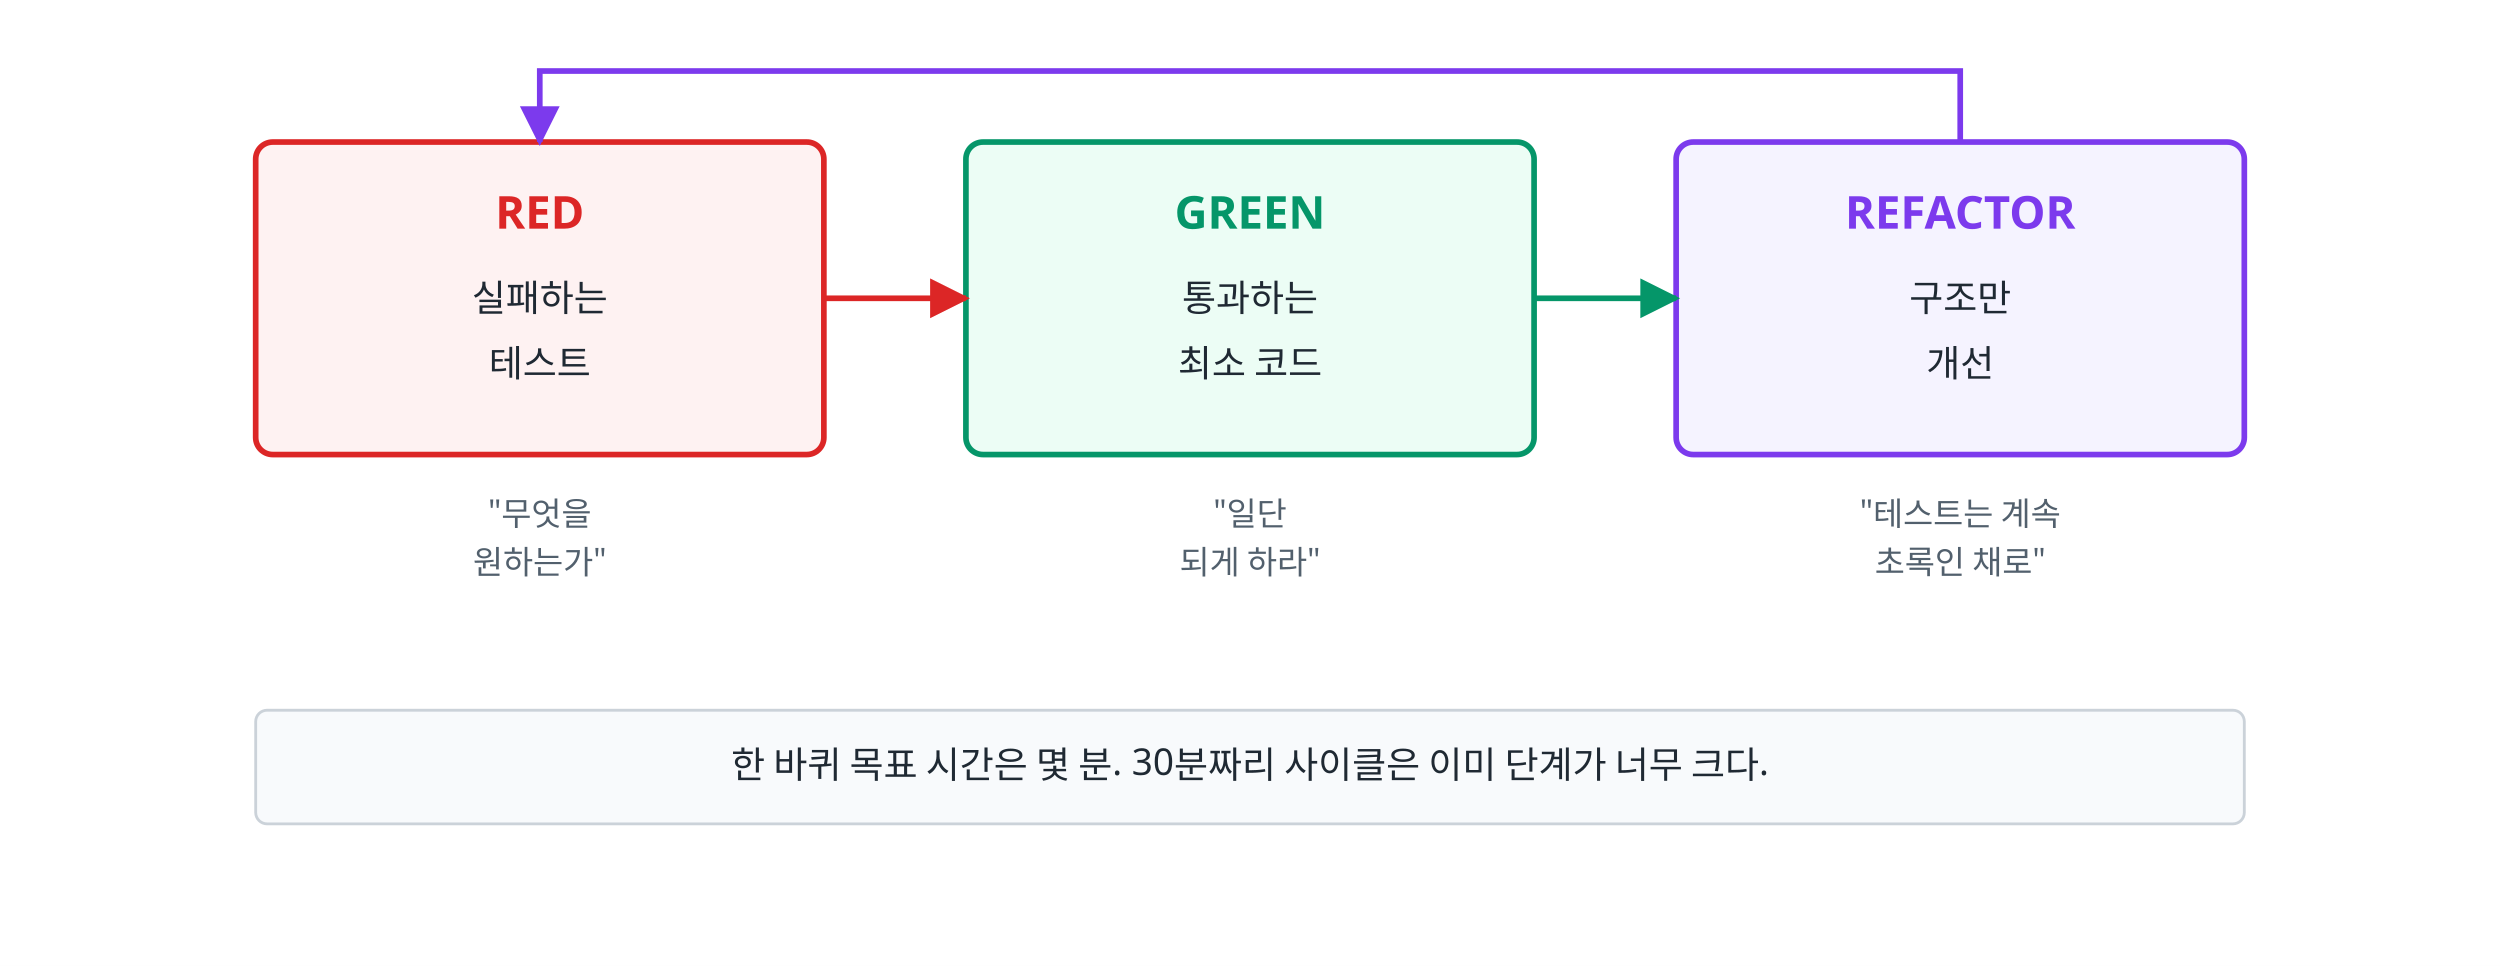
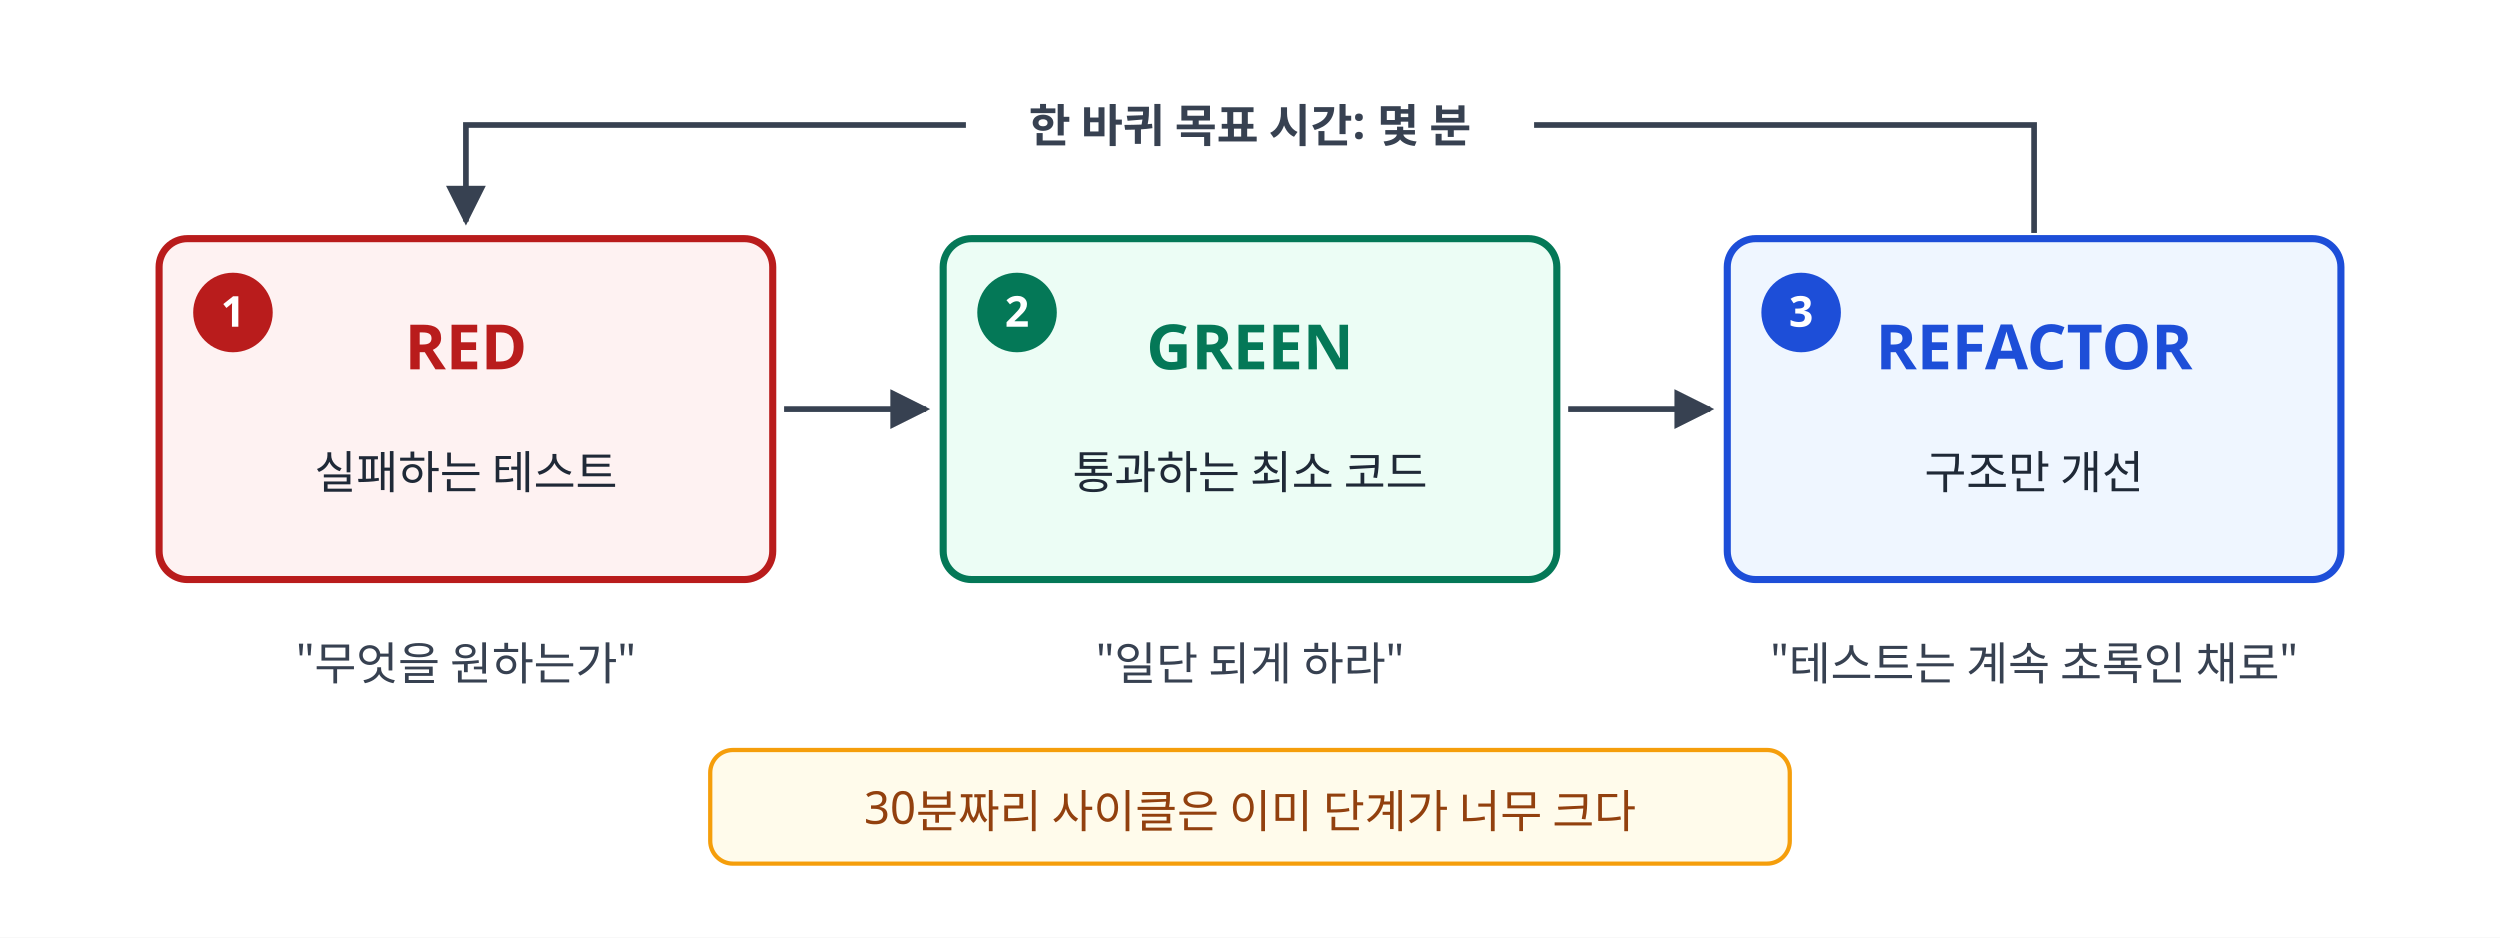
- <svg xmlns="http://www.w3.org/2000/svg" viewBox="0 0 880 340" width="880" height="340" font-family="'Malgun Gothic','Apple SD Gothic Neo','Noto Sans KR','Segoe UI',sans-serif" role="img" aria-labelledby="t d">
-   <rect width="880" height="340" fill="#ffffff" />
+ <svg xmlns="http://www.w3.org/2000/svg" viewBox="0 0 880 330" width="880" height="330" font-family="'Malgun Gothic','Apple SD Gothic Neo','Noto Sans KR','Segoe UI',sans-serif" role="img" aria-labelledby="t d">
+   <rect width="880" height="330" fill="#ffffff" />
  <defs>
-     <marker id="a-red" viewBox="0 0 10 10" refX="9" refY="5" markerWidth="7" markerHeight="7" orient="auto-start-reverse">
-       <path d="M0,0 L10,5 L0,10 z" fill="#dc2626" />
-     </marker>
-     <marker id="a-green" viewBox="0 0 10 10" refX="9" refY="5" markerWidth="7" markerHeight="7" orient="auto-start-reverse">
-       <path d="M0,0 L10,5 L0,10 z" fill="#059669" />
-     </marker>
-     <marker id="a-purple" viewBox="0 0 10 10" refX="9" refY="5" markerWidth="7" markerHeight="7" orient="auto-start-reverse">
-       <path d="M0,0 L10,5 L0,10 z" fill="#7c3aed" />
+     <marker id="ah-dark" viewBox="0 0 10 10" refX="9" refY="5" markerWidth="7" markerHeight="7" orient="auto">
+       <path d="M0,0 L10,5 L0,10 z" fill="#374151" />
    </marker>
  </defs>
-   <rect x="90" y="50" width="200" height="110" rx="6" fill="#fef2f2" stroke="#dc2626" stroke-width="2" />
-   <text x="190" y="80.5" font-size="16" font-weight="bold" fill="#dc2626" text-anchor="middle">RED</text>
-   <text x="190" y="109.55" font-size="13" fill="#1f2933" text-anchor="middle">실패하는</text>
-   <text x="190" y="132.55" font-size="13" fill="#1f2933" text-anchor="middle">테스트</text>
-   <rect x="340" y="50" width="200" height="110" rx="6" fill="#ecfdf5" stroke="#059669" stroke-width="2" />
-   <text x="440" y="80.5" font-size="16" font-weight="bold" fill="#059669" text-anchor="middle">GREEN</text>
-   <text x="440" y="109.55" font-size="13" fill="#1f2933" text-anchor="middle">통과하는</text>
-   <text x="440" y="132.55" font-size="13" fill="#1f2933" text-anchor="middle">최소 코드</text>
-   <rect x="590" y="50" width="200" height="110" rx="6" fill="#f5f3ff" stroke="#7c3aed" stroke-width="2" />
-   <text x="690" y="80.5" font-size="16" font-weight="bold" fill="#7c3aed" text-anchor="middle">REFACTOR</text>
-   <text x="690" y="109.55" font-size="13" fill="#1f2933" text-anchor="middle">구조만</text>
-   <text x="690" y="132.55" font-size="13" fill="#1f2933" text-anchor="middle">개선</text>
-   <text x="190" y="184.025" font-size="11.5" fill="#52606d" text-anchor="middle">"무엇을</text>
-   <text x="190" y="202.025" font-size="11.5" fill="#52606d" text-anchor="middle">원하는가"</text>
-   <text x="440" y="184.025" font-size="11.5" fill="#52606d" text-anchor="middle">"일단</text>
-   <text x="440" y="202.025" font-size="11.5" fill="#52606d" text-anchor="middle">되게 하라"</text>
-   <text x="690" y="184.025" font-size="11.5" fill="#52606d" text-anchor="middle">"테스트는 계속</text>
-   <text x="690" y="202.025" font-size="11.5" fill="#52606d" text-anchor="middle">초록인 채로"</text>
-   <path d="M 290 105 L 340 105" stroke="#dc2626" stroke-width="2" fill="none" marker-end="url(#a-red)" />
-   <path d="M 540 105 L 590 105" stroke="#059669" stroke-width="2" fill="none" marker-end="url(#a-green)" />
-   <path d="M 690 50 L 690 25 L 190 25 L 190 50" stroke="#7c3aed" stroke-width="2" fill="none" marker-end="url(#a-purple)" />
-   <rect x="90" y="250" width="700" height="40" rx="4" fill="#f8fafc" stroke="#cbd2d9" stroke-width="1" />
-   <text x="440" y="273.85" font-size="13" fill="#1f2933" text-anchor="middle">한 바퀴 목표 시간은 몇 분. 30분짜리 사이클은 이미 단계가 너무 크다.</text>
+   <path d="M716,82 L716,44 L164,44 L164,78" stroke="#374151" stroke-width="2" fill="none" marker-end="url(#ah-dark)" />
+   <rect x="340" y="30" width="200" height="28" fill="#ffffff" />
+   <text x="440" y="50" font-size="16" font-weight="bold" text-anchor="middle" fill="#374151">한 바퀴 목표 시간: 몇 분</text>
+   <rect x="56" y="84" width="216" height="120" rx="10" fill="#fef2f2" stroke="#b91c1c" stroke-width="2.5" />
+   <circle cx="82" cy="110" r="14" fill="#b91c1c" />
+   <text x="82" y="115" font-size="15" font-weight="bold" text-anchor="middle" fill="#ffffff">1</text>
+   <text x="164" y="130" font-size="22" font-weight="bold" text-anchor="middle" fill="#b91c1c">RED</text>
+   <text x="164" y="172" font-size="16" text-anchor="middle" fill="#1f2937">실패하는 테스트</text>
+   <rect x="332" y="84" width="216" height="120" rx="10" fill="#ecfdf5" stroke="#047857" stroke-width="2.5" />
+   <circle cx="358" cy="110" r="14" fill="#047857" />
+   <text x="358" y="115" font-size="15" font-weight="bold" text-anchor="middle" fill="#ffffff">2</text>
+   <text x="440" y="130" font-size="22" font-weight="bold" text-anchor="middle" fill="#047857">GREEN</text>
+   <text x="440" y="172" font-size="16" text-anchor="middle" fill="#1f2937">통과하는 최소 코드</text>
+   <rect x="608" y="84" width="216" height="120" rx="10" fill="#eff6ff" stroke="#1d4ed8" stroke-width="2.5" />
+   <circle cx="634" cy="110" r="14" fill="#1d4ed8" />
+   <text x="634" y="115" font-size="15" font-weight="bold" text-anchor="middle" fill="#ffffff">3</text>
+   <text x="716" y="130" font-size="22" font-weight="bold" text-anchor="middle" fill="#1d4ed8">REFACTOR</text>
+   <text x="716" y="172" font-size="16" text-anchor="middle" fill="#1f2937">구조만 개선</text>
+   <path d="M276,144 L326,144" stroke="#374151" stroke-width="2" fill="none" marker-end="url(#ah-dark)" />
+   <path d="M552,144 L602,144" stroke="#374151" stroke-width="2" fill="none" marker-end="url(#ah-dark)" />
+   <text x="164" y="238" font-size="16" text-anchor="middle" fill="#374151">"무엇을 원하는가"</text>
+   <text x="440" y="238" font-size="16" text-anchor="middle" fill="#374151">"일단 되게 하라"</text>
+   <text x="716" y="238" font-size="16" text-anchor="middle" fill="#374151">"테스트는 계속 초록인 채로"</text>
+   <rect x="250" y="264" width="380" height="40" rx="8" fill="#fffbeb" stroke="#f59e0b" stroke-width="1.5" />
+   <text x="440" y="290" font-size="16" text-anchor="middle" fill="#92400e">30분짜리 사이클은 이미 단계가 너무 크다</text>
</svg>
